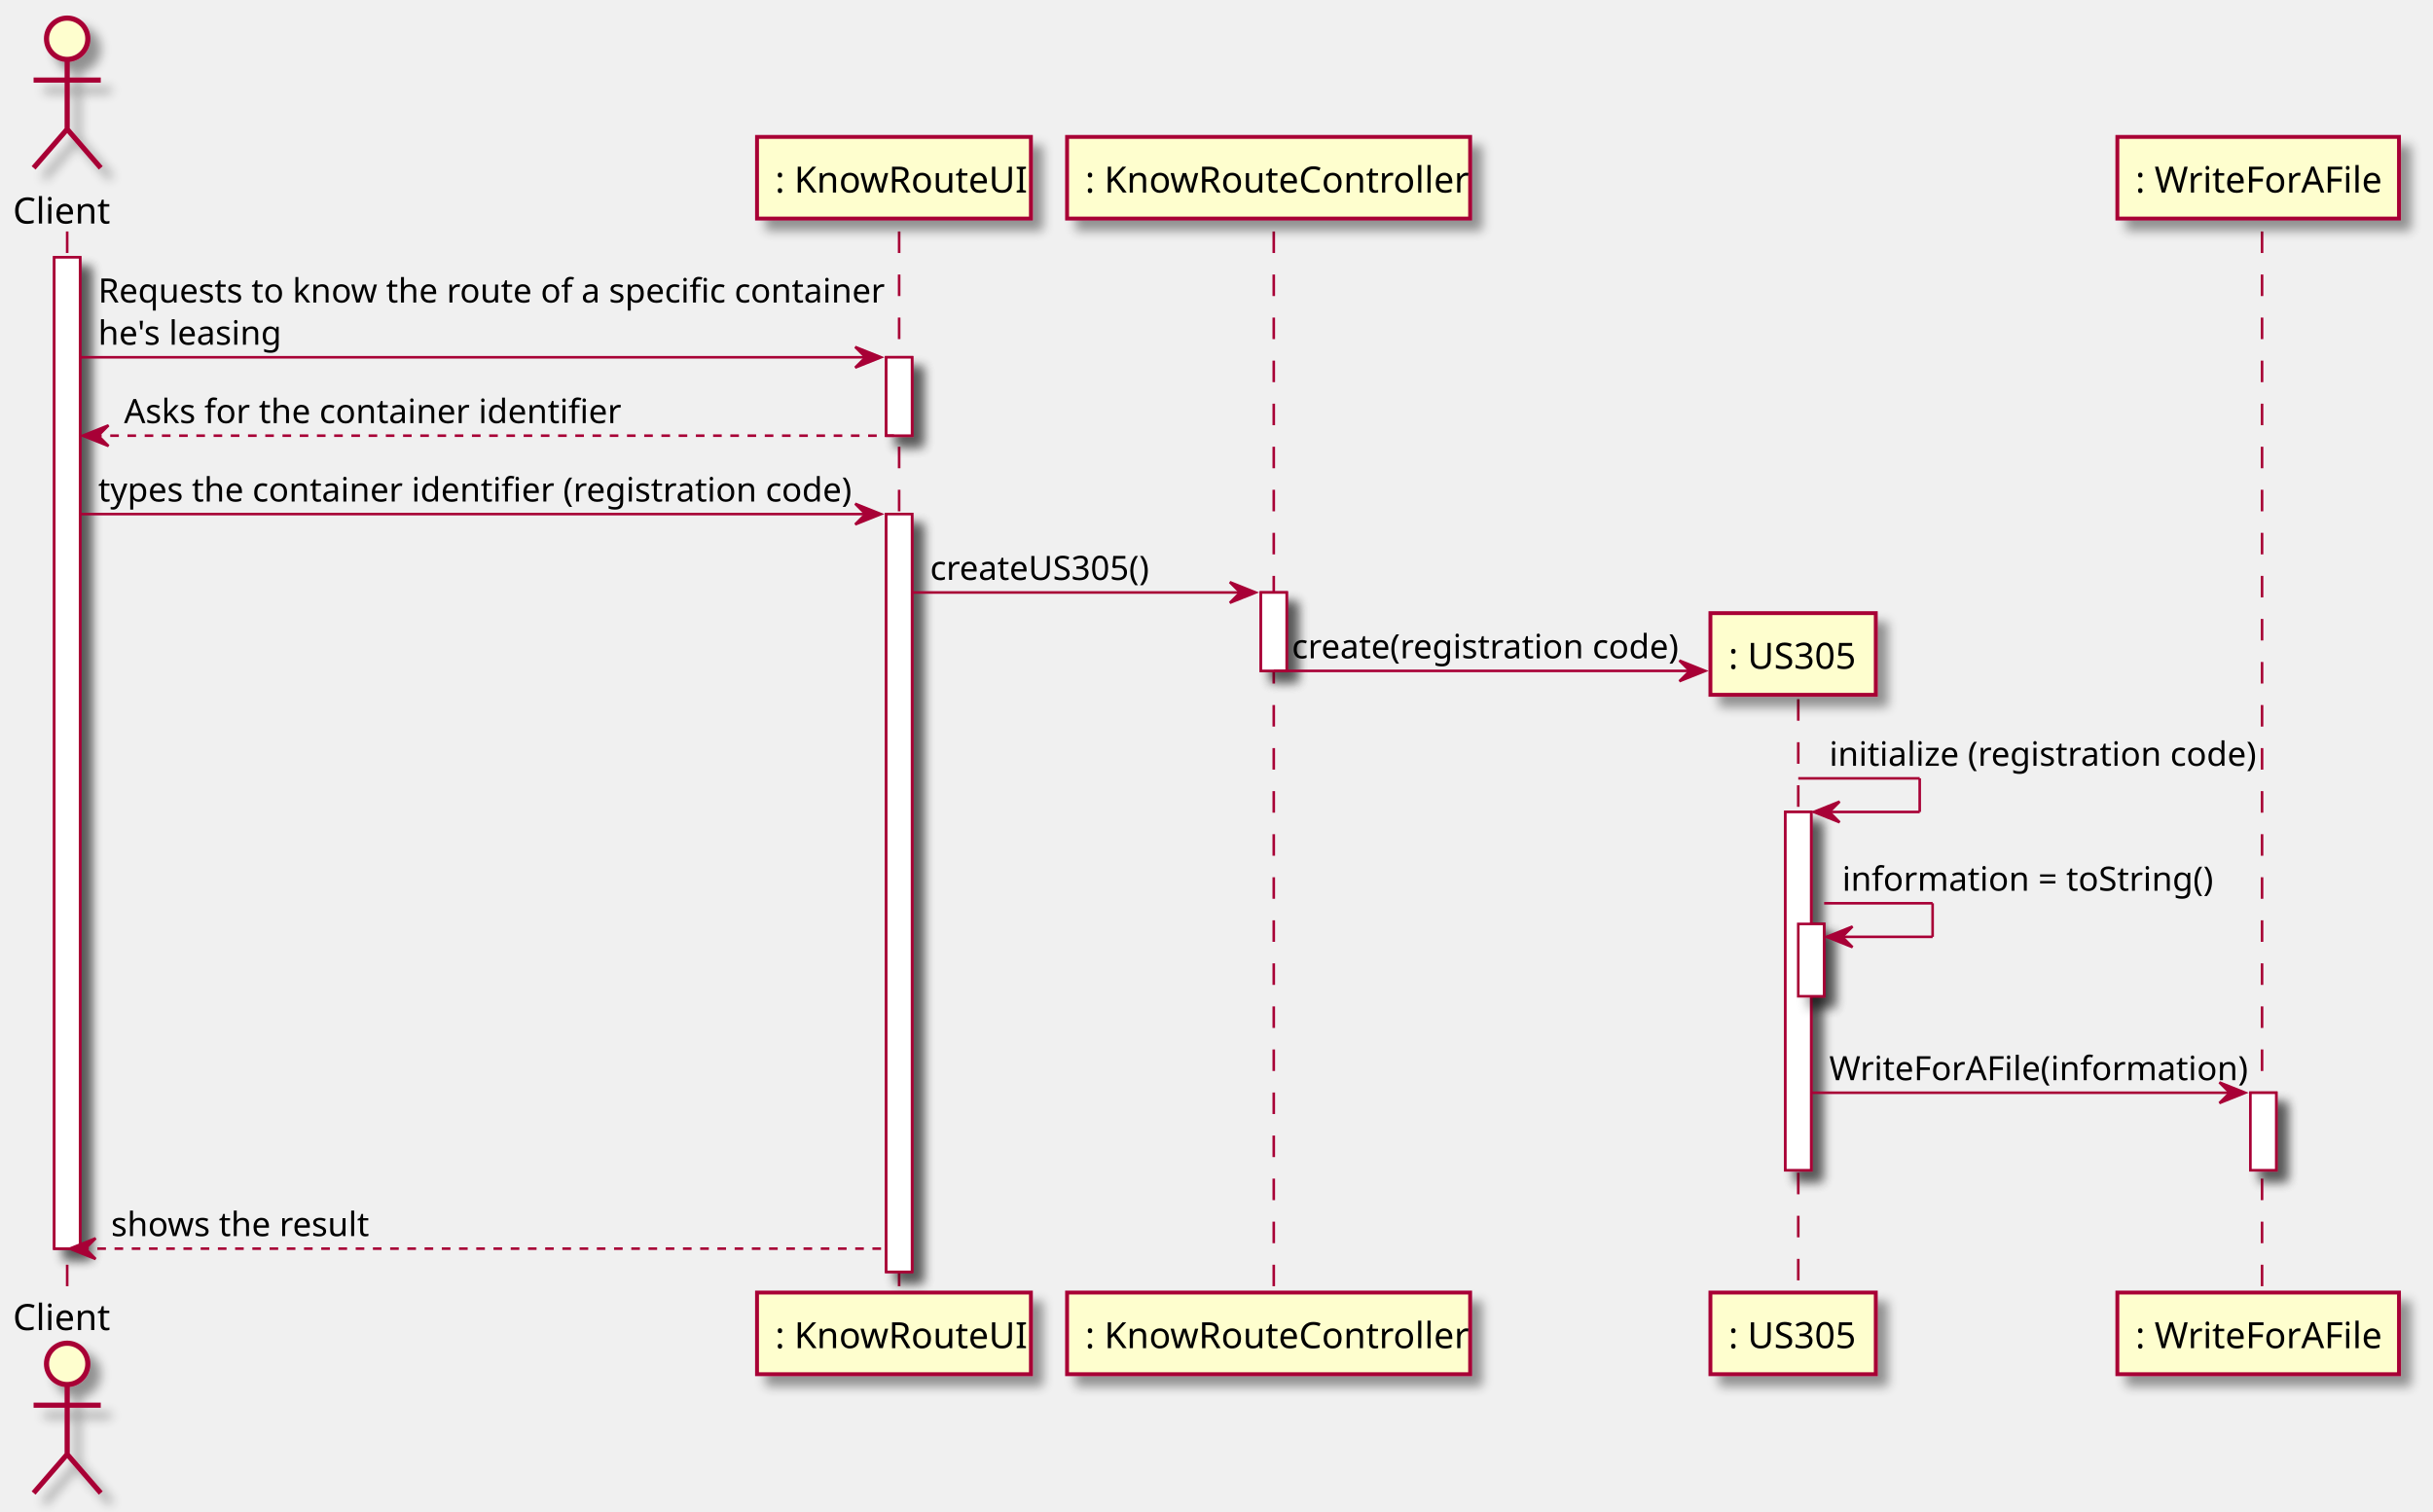
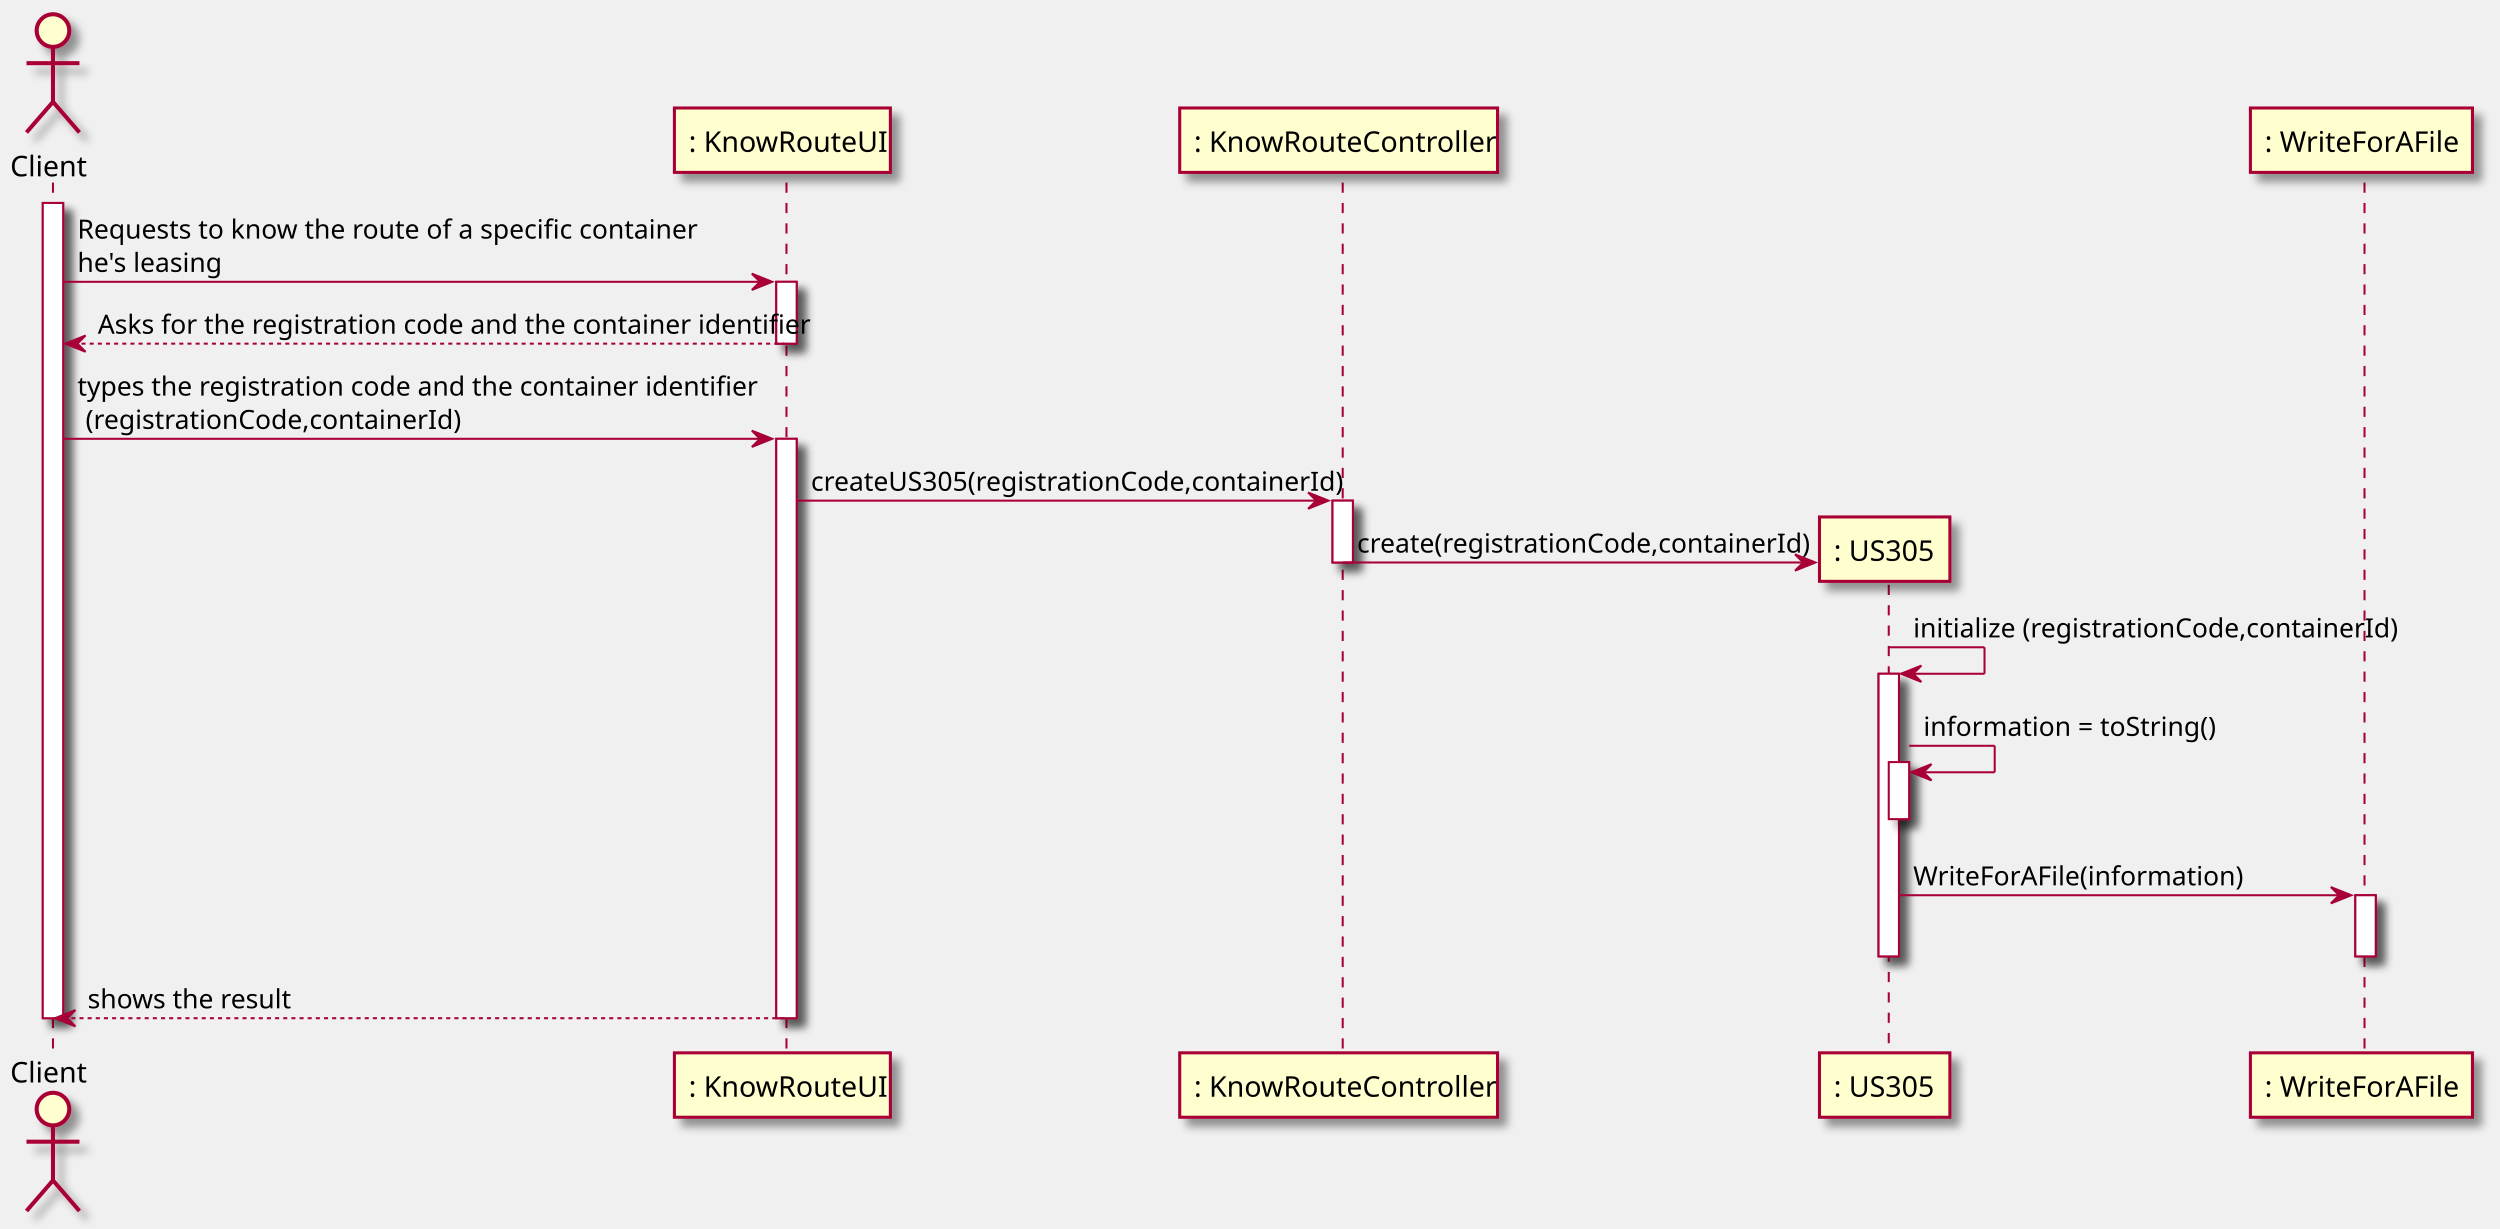
- <svg xmlns="http://www.w3.org/2000/svg" contentScriptType="application/ecmascript" contentStyleType="text/css" height="351.6px" preserveAspectRatio="none" style="width:565px;height:351px;background:#FFFFFF;" version="1.1" viewBox="0 0 565 351" width="565.2px" zoomAndPan="magnify">
+ <svg xmlns="http://www.w3.org/2000/svg" contentScriptType="application/ecmascript" contentStyleType="text/css" height="603px" preserveAspectRatio="none" style="width:1227px;height:603px;background:#FFFFFF;" version="1.1" viewBox="0 0 1227 603" width="1227px" zoomAndPan="magnify">
  <defs>
-     <filter height="300%" id="fg5vqqwltvg7h" width="300%" x="-1" y="-1">
-       <feGaussianBlur result="blurOut" stdDeviation="1.2" />
+     <filter height="300%" id="fvpbf31zjwes7" width="300%" x="-1" y="-1">
+       <feGaussianBlur result="blurOut" stdDeviation="2.0" />
      <feColorMatrix in="blurOut" result="blurOut2" type="matrix" values="0 0 0 0 0 0 0 0 0 0 0 0 0 0 0 0 0 0 .4 0" />
-       <feOffset dx="2.4" dy="2.4" in="blurOut2" result="blurOut3" />
+       <feOffset dx="4.0" dy="4.0" in="blurOut2" result="blurOut3" />
      <feBlend in="SourceGraphic" in2="blurOut3" mode="normal" />
    </filter>
  </defs>
  <g>
-     <rect fill="#FFFFFF" filter="url(#fg5vqqwltvg7h)" height="230.264" style="stroke:#A80036;stroke-width:0.6;" width="6" x="12.6" y="59.766" />
-     <rect fill="#FFFFFF" filter="url(#fg5vqqwltvg7h)" height="18.211" style="stroke:#A80036;stroke-width:0.6;" width="6" x="205.8" y="82.987" />
-     <rect fill="#FFFFFF" filter="url(#fg5vqqwltvg7h)" height="176.02" style="stroke:#A80036;stroke-width:0.6;" width="6" x="205.8" y="119.409" />
-     <rect fill="#FFFFFF" filter="url(#fg5vqqwltvg7h)" height="18.211" style="stroke:#A80036;stroke-width:0.6;" width="6" x="292.8" y="137.62" />
-     <rect fill="#FFFFFF" filter="url(#fg5vqqwltvg7h)" height="83.222" style="stroke:#A80036;stroke-width:0.6;" width="6" x="414.6" y="188.597" />
-     <rect fill="#FFFFFF" filter="url(#fg5vqqwltvg7h)" height="16.8" style="stroke:#A80036;stroke-width:0.6;" width="6" x="417.6" y="214.608" />
-     <rect fill="#FFFFFF" filter="url(#fg5vqqwltvg7h)" height="18" style="stroke:#A80036;stroke-width:0.6;" width="6" x="522.6" y="253.819" />
-     <line style="stroke:#A80036;stroke-width:0.6;stroke-dasharray:5.0,5.0;" x1="15.6" x2="15.6" y1="53.766" y2="300.83" />
-     <line style="stroke:#A80036;stroke-width:0.6;stroke-dasharray:5.0,5.0;" x1="208.8" x2="208.8" y1="53.766" y2="300.83" />
-     <line style="stroke:#A80036;stroke-width:0.6;stroke-dasharray:5.0,5.0;" x1="295.8" x2="295.8" y1="53.766" y2="300.83" />
-     <line style="stroke:#A80036;stroke-width:0.6;stroke-dasharray:5.0,5.0;" x1="417.6" x2="417.6" y1="162.403" y2="300.83" />
-     <line style="stroke:#A80036;stroke-width:0.6;stroke-dasharray:5.0,5.0;" x1="525.3" x2="525.3" y1="53.766" y2="300.83" />
-     <text fill="#000000" font-family="sans-serif" font-size="8.4" lengthAdjust="spacing" textLength="21.6" x="3" y="51.92">Client</text>
-     <ellipse cx="15.6" cy="9" fill="#FEFECE" filter="url(#fg5vqqwltvg7h)" rx="4.8" ry="4.8" style="stroke:#A80036;stroke-width:1.2;" />
-     <path d="M15.6,13.8 L15.6,30 M7.8,18.6 L23.4,18.6 M15.6,30 L7.8,39 M15.6,30 L23.4,39 " fill="none" filter="url(#fg5vqqwltvg7h)" style="stroke:#A80036;stroke-width:1.2;" />
-     <text fill="#000000" font-family="sans-serif" font-size="8.4" lengthAdjust="spacing" textLength="21.6" x="3" y="308.95">Client</text>
-     <ellipse cx="15.6" cy="316.795" fill="#FEFECE" filter="url(#fg5vqqwltvg7h)" rx="4.8" ry="4.8" style="stroke:#A80036;stroke-width:1.2;" />
-     <path d="M15.6,321.595 L15.6,337.795 M7.8,326.395 L23.4,326.395 M15.6,337.795 L7.8,346.795 M15.6,337.795 L23.4,346.795 " fill="none" filter="url(#fg5vqqwltvg7h)" style="stroke:#A80036;stroke-width:1.2;" />
-     <rect fill="#FEFECE" filter="url(#fg5vqqwltvg7h)" height="18.966" style="stroke:#A80036;stroke-width:0.9;" width="63.6" x="175.8" y="31.8" />
-     <text fill="#000000" font-family="sans-serif" font-size="8.4" lengthAdjust="spacing" textLength="55.2" x="180" y="44.72">: KnowRouteUI</text>
-     <rect fill="#FEFECE" filter="url(#fg5vqqwltvg7h)" height="18.966" style="stroke:#A80036;stroke-width:0.9;" width="63.6" x="175.8" y="300.23" />
-     <text fill="#000000" font-family="sans-serif" font-size="8.4" lengthAdjust="spacing" textLength="55.2" x="180" y="313.15">: KnowRouteUI</text>
-     <rect fill="#FEFECE" filter="url(#fg5vqqwltvg7h)" height="18.966" style="stroke:#A80036;stroke-width:0.9;" width="93.6" x="247.8" y="31.8" />
-     <text fill="#000000" font-family="sans-serif" font-size="8.4" lengthAdjust="spacing" textLength="85.2" x="252" y="44.72">: KnowRouteController</text>
-     <rect fill="#FEFECE" filter="url(#fg5vqqwltvg7h)" height="18.966" style="stroke:#A80036;stroke-width:0.9;" width="93.6" x="247.8" y="300.23" />
-     <text fill="#000000" font-family="sans-serif" font-size="8.4" lengthAdjust="spacing" textLength="85.2" x="252" y="313.15">: KnowRouteController</text>
-     <rect fill="#FEFECE" filter="url(#fg5vqqwltvg7h)" height="18.966" style="stroke:#A80036;stroke-width:0.9;" width="38.4" x="397.2" y="300.23" />
-     <text fill="#000000" font-family="sans-serif" font-size="8.4" lengthAdjust="spacing" textLength="30" x="401.4" y="313.15">: US305</text>
-     <rect fill="#FEFECE" filter="url(#fg5vqqwltvg7h)" height="18.966" style="stroke:#A80036;stroke-width:0.9;" width="65.4" x="491.7" y="31.8" />
-     <text fill="#000000" font-family="sans-serif" font-size="8.4" lengthAdjust="spacing" textLength="57" x="495.9" y="44.72">: WriteForAFile</text>
-     <rect fill="#FEFECE" filter="url(#fg5vqqwltvg7h)" height="18.966" style="stroke:#A80036;stroke-width:0.9;" width="65.4" x="491.7" y="300.23" />
-     <text fill="#000000" font-family="sans-serif" font-size="8.4" lengthAdjust="spacing" textLength="57" x="495.9" y="313.15">: WriteForAFile</text>
-     <rect fill="#FFFFFF" filter="url(#fg5vqqwltvg7h)" height="230.264" style="stroke:#A80036;stroke-width:0.6;" width="6" x="12.6" y="59.766" />
-     <rect fill="#FFFFFF" filter="url(#fg5vqqwltvg7h)" height="18.211" style="stroke:#A80036;stroke-width:0.6;" width="6" x="205.8" y="82.987" />
-     <rect fill="#FFFFFF" filter="url(#fg5vqqwltvg7h)" height="176.02" style="stroke:#A80036;stroke-width:0.6;" width="6" x="205.8" y="119.409" />
-     <rect fill="#FFFFFF" filter="url(#fg5vqqwltvg7h)" height="18.211" style="stroke:#A80036;stroke-width:0.6;" width="6" x="292.8" y="137.62" />
-     <rect fill="#FFFFFF" filter="url(#fg5vqqwltvg7h)" height="83.222" style="stroke:#A80036;stroke-width:0.6;" width="6" x="414.6" y="188.597" />
-     <rect fill="#FFFFFF" filter="url(#fg5vqqwltvg7h)" height="16.8" style="stroke:#A80036;stroke-width:0.6;" width="6" x="417.6" y="214.608" />
-     <rect fill="#FFFFFF" filter="url(#fg5vqqwltvg7h)" height="18" style="stroke:#A80036;stroke-width:0.6;" width="6" x="522.6" y="253.819" />
-     <polygon fill="#A80036" points="198.6,80.588,204.6,82.987,198.6,85.388,201,82.987" style="stroke:#A80036;stroke-width:0.6;" />
-     <line style="stroke:#A80036;stroke-width:0.6;" x1="18.6" x2="202.2" y1="82.987" y2="82.987" />
-     <text fill="#000000" font-family="sans-serif" font-size="7.8" lengthAdjust="spacing" textLength="173.4" x="22.8" y="70.263">Requests to know the route of a specific container</text>
-     <text fill="#000000" font-family="sans-serif" font-size="7.8" lengthAdjust="spacing" textLength="40.8" x="22.8" y="80.074">he's leasing</text>
-     <polygon fill="#A80036" points="25.2,98.798,19.2,101.198,25.2,103.598,22.8,101.198" style="stroke:#A80036;stroke-width:0.6;" />
-     <line style="stroke:#A80036;stroke-width:0.6;stroke-dasharray:2.0,2.0;" x1="21.6" x2="208.2" y1="101.198" y2="101.198" />
-     <text fill="#000000" font-family="sans-serif" font-size="7.8" lengthAdjust="spacing" textLength="107.4" x="28.8" y="98.285">Asks for the container identifier</text>
-     <polygon fill="#A80036" points="198.6,117.009,204.6,119.409,198.6,121.809,201,119.409" style="stroke:#A80036;stroke-width:0.6;" />
-     <line style="stroke:#A80036;stroke-width:0.6;" x1="18.6" x2="202.2" y1="119.409" y2="119.409" />
-     <text fill="#000000" font-family="sans-serif" font-size="7.8" lengthAdjust="spacing" textLength="162.6" x="22.8" y="116.496">types the container identifier (registration code)</text>
-     <polygon fill="#A80036" points="285.6,135.22,291.6,137.62,285.6,140.02,288,137.62" style="stroke:#A80036;stroke-width:0.6;" />
-     <line style="stroke:#A80036;stroke-width:0.6;" x1="211.8" x2="289.2" y1="137.62" y2="137.62" />
-     <text fill="#000000" font-family="sans-serif" font-size="7.8" lengthAdjust="spacing" textLength="49.8" x="216" y="134.706">createUS305()</text>
-     <polygon fill="#A80036" points="390,153.431,396,155.831,390,158.231,392.4,155.831" style="stroke:#A80036;stroke-width:0.6;" />
-     <line style="stroke:#A80036;stroke-width:0.6;" x1="295.8" x2="393.6" y1="155.831" y2="155.831" />
-     <text fill="#000000" font-family="sans-serif" font-size="7.8" lengthAdjust="spacing" textLength="84" x="300" y="152.917">create(registration code)</text>
-     <rect fill="#FEFECE" filter="url(#fg5vqqwltvg7h)" height="18.966" style="stroke:#A80036;stroke-width:0.9;" width="38.4" x="397.2" y="142.42" />
-     <text fill="#000000" font-family="sans-serif" font-size="8.4" lengthAdjust="spacing" textLength="30" x="401.4" y="155.34">: US305</text>
-     <line style="stroke:#A80036;stroke-width:0.6;" x1="417.6" x2="445.8" y1="180.797" y2="180.797" />
-     <line style="stroke:#A80036;stroke-width:0.6;" x1="445.8" x2="445.8" y1="180.797" y2="188.597" />
-     <line style="stroke:#A80036;stroke-width:0.6;" x1="421.2" x2="445.8" y1="188.597" y2="188.597" />
-     <polygon fill="#A80036" points="427.2,186.197,421.2,188.597,427.2,190.997,424.8,188.597" style="stroke:#A80036;stroke-width:0.6;" />
-     <text fill="#000000" font-family="sans-serif" font-size="7.8" lengthAdjust="spacing" textLength="93" x="424.8" y="177.883">initialize (registration code)</text>
-     <line style="stroke:#A80036;stroke-width:0.6;" x1="423.6" x2="448.8" y1="209.808" y2="209.808" />
-     <line style="stroke:#A80036;stroke-width:0.6;" x1="448.8" x2="448.8" y1="209.808" y2="217.608" />
-     <line style="stroke:#A80036;stroke-width:0.6;" x1="424.2" x2="448.8" y1="217.608" y2="217.608" />
-     <polygon fill="#A80036" points="430.2,215.208,424.2,217.608,430.2,220.008,427.8,217.608" style="stroke:#A80036;stroke-width:0.6;" />
-     <text fill="#000000" font-family="sans-serif" font-size="7.8" lengthAdjust="spacing" textLength="79.2" x="427.8" y="206.894">information = toString()</text>
-     <polygon fill="#A80036" points="515.4,251.419,521.4,253.819,515.4,256.219,517.8,253.819" style="stroke:#A80036;stroke-width:0.6;" />
-     <line style="stroke:#A80036;stroke-width:0.6;" x1="420.6" x2="519" y1="253.819" y2="253.819" />
-     <text fill="#000000" font-family="sans-serif" font-size="7.8" lengthAdjust="spacing" textLength="90.6" x="424.8" y="250.905">WriteForAFile(information)</text>
-     <polygon fill="#A80036" points="22.2,287.63,16.2,290.03,22.2,292.43,19.8,290.03" style="stroke:#A80036;stroke-width:0.6;" />
-     <line style="stroke:#A80036;stroke-width:0.6;stroke-dasharray:2.0,2.0;" x1="18.6" x2="205.2" y1="290.03" y2="290.03" />
-     <text fill="#000000" font-family="sans-serif" font-size="7.8" lengthAdjust="spacing" textLength="57" x="25.8" y="287.116">shows the result</text>
+     <rect fill="#FFFFFF" filter="url(#fvpbf31zjwes7)" height="400.125" style="stroke:#A80036;stroke-width:1.0;" width="10" x="21" y="99.609" />
+     <rect fill="#FFFFFF" filter="url(#fvpbf31zjwes7)" height="30.352" style="stroke:#A80036;stroke-width:1.0;" width="10" x="381" y="138.312" />
+     <rect fill="#FFFFFF" filter="url(#fvpbf31zjwes7)" height="284.367" style="stroke:#A80036;stroke-width:1.0;" width="10" x="381" y="215.367" />
+     <rect fill="#FFFFFF" filter="url(#fvpbf31zjwes7)" height="30.352" style="stroke:#A80036;stroke-width:1.0;" width="10" x="654" y="245.719" />
+     <rect fill="#FFFFFF" filter="url(#fvpbf31zjwes7)" height="138.703" style="stroke:#A80036;stroke-width:1.0;" width="10" x="922" y="330.68" />
+     <rect fill="#FFFFFF" filter="url(#fvpbf31zjwes7)" height="28" style="stroke:#A80036;stroke-width:1.0;" width="10" x="927" y="374.031" />
+     <rect fill="#FFFFFF" filter="url(#fvpbf31zjwes7)" height="30" style="stroke:#A80036;stroke-width:1.0;" width="10" x="1156" y="439.383" />
+     <line style="stroke:#A80036;stroke-width:1.0;stroke-dasharray:5.0,5.0;" x1="26" x2="26" y1="89.609" y2="517.734" />
+     <line style="stroke:#A80036;stroke-width:1.0;stroke-dasharray:5.0,5.0;" x1="386" x2="386" y1="89.609" y2="517.734" />
+     <line style="stroke:#A80036;stroke-width:1.0;stroke-dasharray:5.0,5.0;" x1="659" x2="659" y1="89.609" y2="517.734" />
+     <line style="stroke:#A80036;stroke-width:1.0;stroke-dasharray:5.0,5.0;" x1="927" x2="927" y1="287.023" y2="517.734" />
+     <line style="stroke:#A80036;stroke-width:1.0;stroke-dasharray:5.0,5.0;" x1="1160.5" x2="1160.5" y1="89.609" y2="517.734" />
+     <text fill="#000000" font-family="sans-serif" font-size="14" lengthAdjust="spacing" textLength="36" x="5" y="86.533">Client</text>
+     <ellipse cx="26" cy="15" fill="#FEFECE" filter="url(#fvpbf31zjwes7)" rx="8" ry="8" style="stroke:#A80036;stroke-width:2.0;" />
+     <path d="M26,23 L26,50 M13,31 L39,31 M26,50 L13,65 M26,50 L39,65 " fill="none" filter="url(#fvpbf31zjwes7)" style="stroke:#A80036;stroke-width:2.0;" />
+     <text fill="#000000" font-family="sans-serif" font-size="14" lengthAdjust="spacing" textLength="36" x="5" y="531.268">Client</text>
+     <ellipse cx="26" cy="544.344" fill="#FEFECE" filter="url(#fvpbf31zjwes7)" rx="8" ry="8" style="stroke:#A80036;stroke-width:2.0;" />
+     <path d="M26,552.344 L26,579.344 M13,560.344 L39,560.344 M26,579.344 L13,594.344 M26,579.344 L39,594.344 " fill="none" filter="url(#fvpbf31zjwes7)" style="stroke:#A80036;stroke-width:2.0;" />
+     <rect fill="#FEFECE" filter="url(#fvpbf31zjwes7)" height="31.609" style="stroke:#A80036;stroke-width:1.5;" width="106" x="331" y="53" />
+     <text fill="#000000" font-family="sans-serif" font-size="14" lengthAdjust="spacing" textLength="92" x="338" y="74.533">: KnowRouteUI</text>
+     <rect fill="#FEFECE" filter="url(#fvpbf31zjwes7)" height="31.609" style="stroke:#A80036;stroke-width:1.5;" width="106" x="331" y="516.734" />
+     <text fill="#000000" font-family="sans-serif" font-size="14" lengthAdjust="spacing" textLength="92" x="338" y="538.268">: KnowRouteUI</text>
+     <rect fill="#FEFECE" filter="url(#fvpbf31zjwes7)" height="31.609" style="stroke:#A80036;stroke-width:1.5;" width="156" x="579" y="53" />
+     <text fill="#000000" font-family="sans-serif" font-size="14" lengthAdjust="spacing" textLength="142" x="586" y="74.533">: KnowRouteController</text>
+     <rect fill="#FEFECE" filter="url(#fvpbf31zjwes7)" height="31.609" style="stroke:#A80036;stroke-width:1.5;" width="156" x="579" y="516.734" />
+     <text fill="#000000" font-family="sans-serif" font-size="14" lengthAdjust="spacing" textLength="142" x="586" y="538.268">: KnowRouteController</text>
+     <rect fill="#FEFECE" filter="url(#fvpbf31zjwes7)" height="31.609" style="stroke:#A80036;stroke-width:1.5;" width="64" x="893" y="516.734" />
+     <text fill="#000000" font-family="sans-serif" font-size="14" lengthAdjust="spacing" textLength="50" x="900" y="538.268">: US305</text>
+     <rect fill="#FEFECE" filter="url(#fvpbf31zjwes7)" height="31.609" style="stroke:#A80036;stroke-width:1.5;" width="109" x="1104.5" y="53" />
+     <text fill="#000000" font-family="sans-serif" font-size="14" lengthAdjust="spacing" textLength="95" x="1111.5" y="74.533">: WriteForAFile</text>
+     <rect fill="#FEFECE" filter="url(#fvpbf31zjwes7)" height="31.609" style="stroke:#A80036;stroke-width:1.5;" width="109" x="1104.5" y="516.734" />
+     <text fill="#000000" font-family="sans-serif" font-size="14" lengthAdjust="spacing" textLength="95" x="1111.5" y="538.268">: WriteForAFile</text>
+     <rect fill="#FFFFFF" filter="url(#fvpbf31zjwes7)" height="400.125" style="stroke:#A80036;stroke-width:1.0;" width="10" x="21" y="99.609" />
+     <rect fill="#FFFFFF" filter="url(#fvpbf31zjwes7)" height="30.352" style="stroke:#A80036;stroke-width:1.0;" width="10" x="381" y="138.312" />
+     <rect fill="#FFFFFF" filter="url(#fvpbf31zjwes7)" height="284.367" style="stroke:#A80036;stroke-width:1.0;" width="10" x="381" y="215.367" />
+     <rect fill="#FFFFFF" filter="url(#fvpbf31zjwes7)" height="30.352" style="stroke:#A80036;stroke-width:1.0;" width="10" x="654" y="245.719" />
+     <rect fill="#FFFFFF" filter="url(#fvpbf31zjwes7)" height="138.703" style="stroke:#A80036;stroke-width:1.0;" width="10" x="922" y="330.68" />
+     <rect fill="#FFFFFF" filter="url(#fvpbf31zjwes7)" height="28" style="stroke:#A80036;stroke-width:1.0;" width="10" x="927" y="374.031" />
+     <rect fill="#FFFFFF" filter="url(#fvpbf31zjwes7)" height="30" style="stroke:#A80036;stroke-width:1.0;" width="10" x="1156" y="439.383" />
+     <polygon fill="#A80036" points="369,134.312,379,138.312,369,142.312,373,138.312" style="stroke:#A80036;stroke-width:1.0;" />
+     <line style="stroke:#A80036;stroke-width:1.0;" x1="31" x2="375" y1="138.312" y2="138.312" />
+     <text fill="#000000" font-family="sans-serif" font-size="13" lengthAdjust="spacing" textLength="289" x="38" y="117.105">Requests to know the route of a specific container</text>
+     <text fill="#000000" font-family="sans-serif" font-size="13" lengthAdjust="spacing" textLength="68" x="38" y="133.456">he's leasing</text>
+     <polygon fill="#A80036" points="42,164.664,32,168.664,42,172.664,38,168.664" style="stroke:#A80036;stroke-width:1.0;" />
+     <line style="stroke:#A80036;stroke-width:1.0;stroke-dasharray:2.0,2.0;" x1="36" x2="385" y1="168.664" y2="168.664" />
+     <text fill="#000000" font-family="sans-serif" font-size="13" lengthAdjust="spacing" textLength="326" x="48" y="163.808">Asks for the registration code and the container identifier</text>
+     <polygon fill="#A80036" points="369,211.367,379,215.367,369,219.367,373,215.367" style="stroke:#A80036;stroke-width:1.0;" />
+     <line style="stroke:#A80036;stroke-width:1.0;" x1="31" x2="375" y1="215.367" y2="215.367" />
+     <text fill="#000000" font-family="sans-serif" font-size="13" lengthAdjust="spacing" textLength="310" x="38" y="194.159">types the registration code and the container identifier</text>
+     <text fill="#000000" font-family="sans-serif" font-size="13" lengthAdjust="spacing" textLength="169" x="42" y="210.511">(registrationCode,containerId)</text>
+     <polygon fill="#A80036" points="642,241.719,652,245.719,642,249.719,646,245.719" style="stroke:#A80036;stroke-width:1.0;" />
+     <line style="stroke:#A80036;stroke-width:1.0;" x1="391" x2="648" y1="245.719" y2="245.719" />
+     <text fill="#000000" font-family="sans-serif" font-size="13" lengthAdjust="spacing" textLength="244" x="398" y="240.862">createUS305(registrationCode,containerId)</text>
+     <polygon fill="#A80036" points="881,272.07,891,276.07,881,280.07,885,276.07" style="stroke:#A80036;stroke-width:1.0;" />
+     <line style="stroke:#A80036;stroke-width:1.0;" x1="659" x2="887" y1="276.07" y2="276.07" />
+     <text fill="#000000" font-family="sans-serif" font-size="13" lengthAdjust="spacing" textLength="205" x="666" y="271.214">create(registrationCode,containerId)</text>
+     <rect fill="#FEFECE" filter="url(#fvpbf31zjwes7)" height="31.609" style="stroke:#A80036;stroke-width:1.5;" width="64" x="893" y="253.719" />
+     <text fill="#000000" font-family="sans-serif" font-size="14" lengthAdjust="spacing" textLength="50" x="900" y="275.252">: US305</text>
+     <line style="stroke:#A80036;stroke-width:1.0;" x1="927" x2="974" y1="317.68" y2="317.68" />
+     <line style="stroke:#A80036;stroke-width:1.0;" x1="974" x2="974" y1="317.68" y2="330.68" />
+     <line style="stroke:#A80036;stroke-width:1.0;" x1="933" x2="974" y1="330.68" y2="330.68" />
+     <polygon fill="#A80036" points="943,326.68,933,330.68,943,334.68,939,330.68" style="stroke:#A80036;stroke-width:1.0;" />
+     <text fill="#000000" font-family="sans-serif" font-size="13" lengthAdjust="spacing" textLength="220" x="939" y="312.823">initialize (registrationCode,containerId)</text>
+     <line style="stroke:#A80036;stroke-width:1.0;" x1="937" x2="979" y1="366.031" y2="366.031" />
+     <line style="stroke:#A80036;stroke-width:1.0;" x1="979" x2="979" y1="366.031" y2="379.031" />
+     <line style="stroke:#A80036;stroke-width:1.0;" x1="938" x2="979" y1="379.031" y2="379.031" />
+     <polygon fill="#A80036" points="948,375.031,938,379.031,948,383.031,944,379.031" style="stroke:#A80036;stroke-width:1.0;" />
+     <text fill="#000000" font-family="sans-serif" font-size="13" lengthAdjust="spacing" textLength="132" x="944" y="361.175">information = toString()</text>
+     <polygon fill="#A80036" points="1144,435.383,1154,439.383,1144,443.383,1148,439.383" style="stroke:#A80036;stroke-width:1.0;" />
+     <line style="stroke:#A80036;stroke-width:1.0;" x1="932" x2="1150" y1="439.383" y2="439.383" />
+     <text fill="#000000" font-family="sans-serif" font-size="13" lengthAdjust="spacing" textLength="151" x="939" y="434.526">WriteForAFile(information)</text>
+     <polygon fill="#A80036" points="37,495.734,27,499.734,37,503.734,33,499.734" style="stroke:#A80036;stroke-width:1.0;" />
+     <line style="stroke:#A80036;stroke-width:1.0;stroke-dasharray:2.0,2.0;" x1="31" x2="385" y1="499.734" y2="499.734" />
+     <text fill="#000000" font-family="sans-serif" font-size="13" lengthAdjust="spacing" textLength="95" x="43" y="494.878">shows the result</text>
  </g>
</svg>
